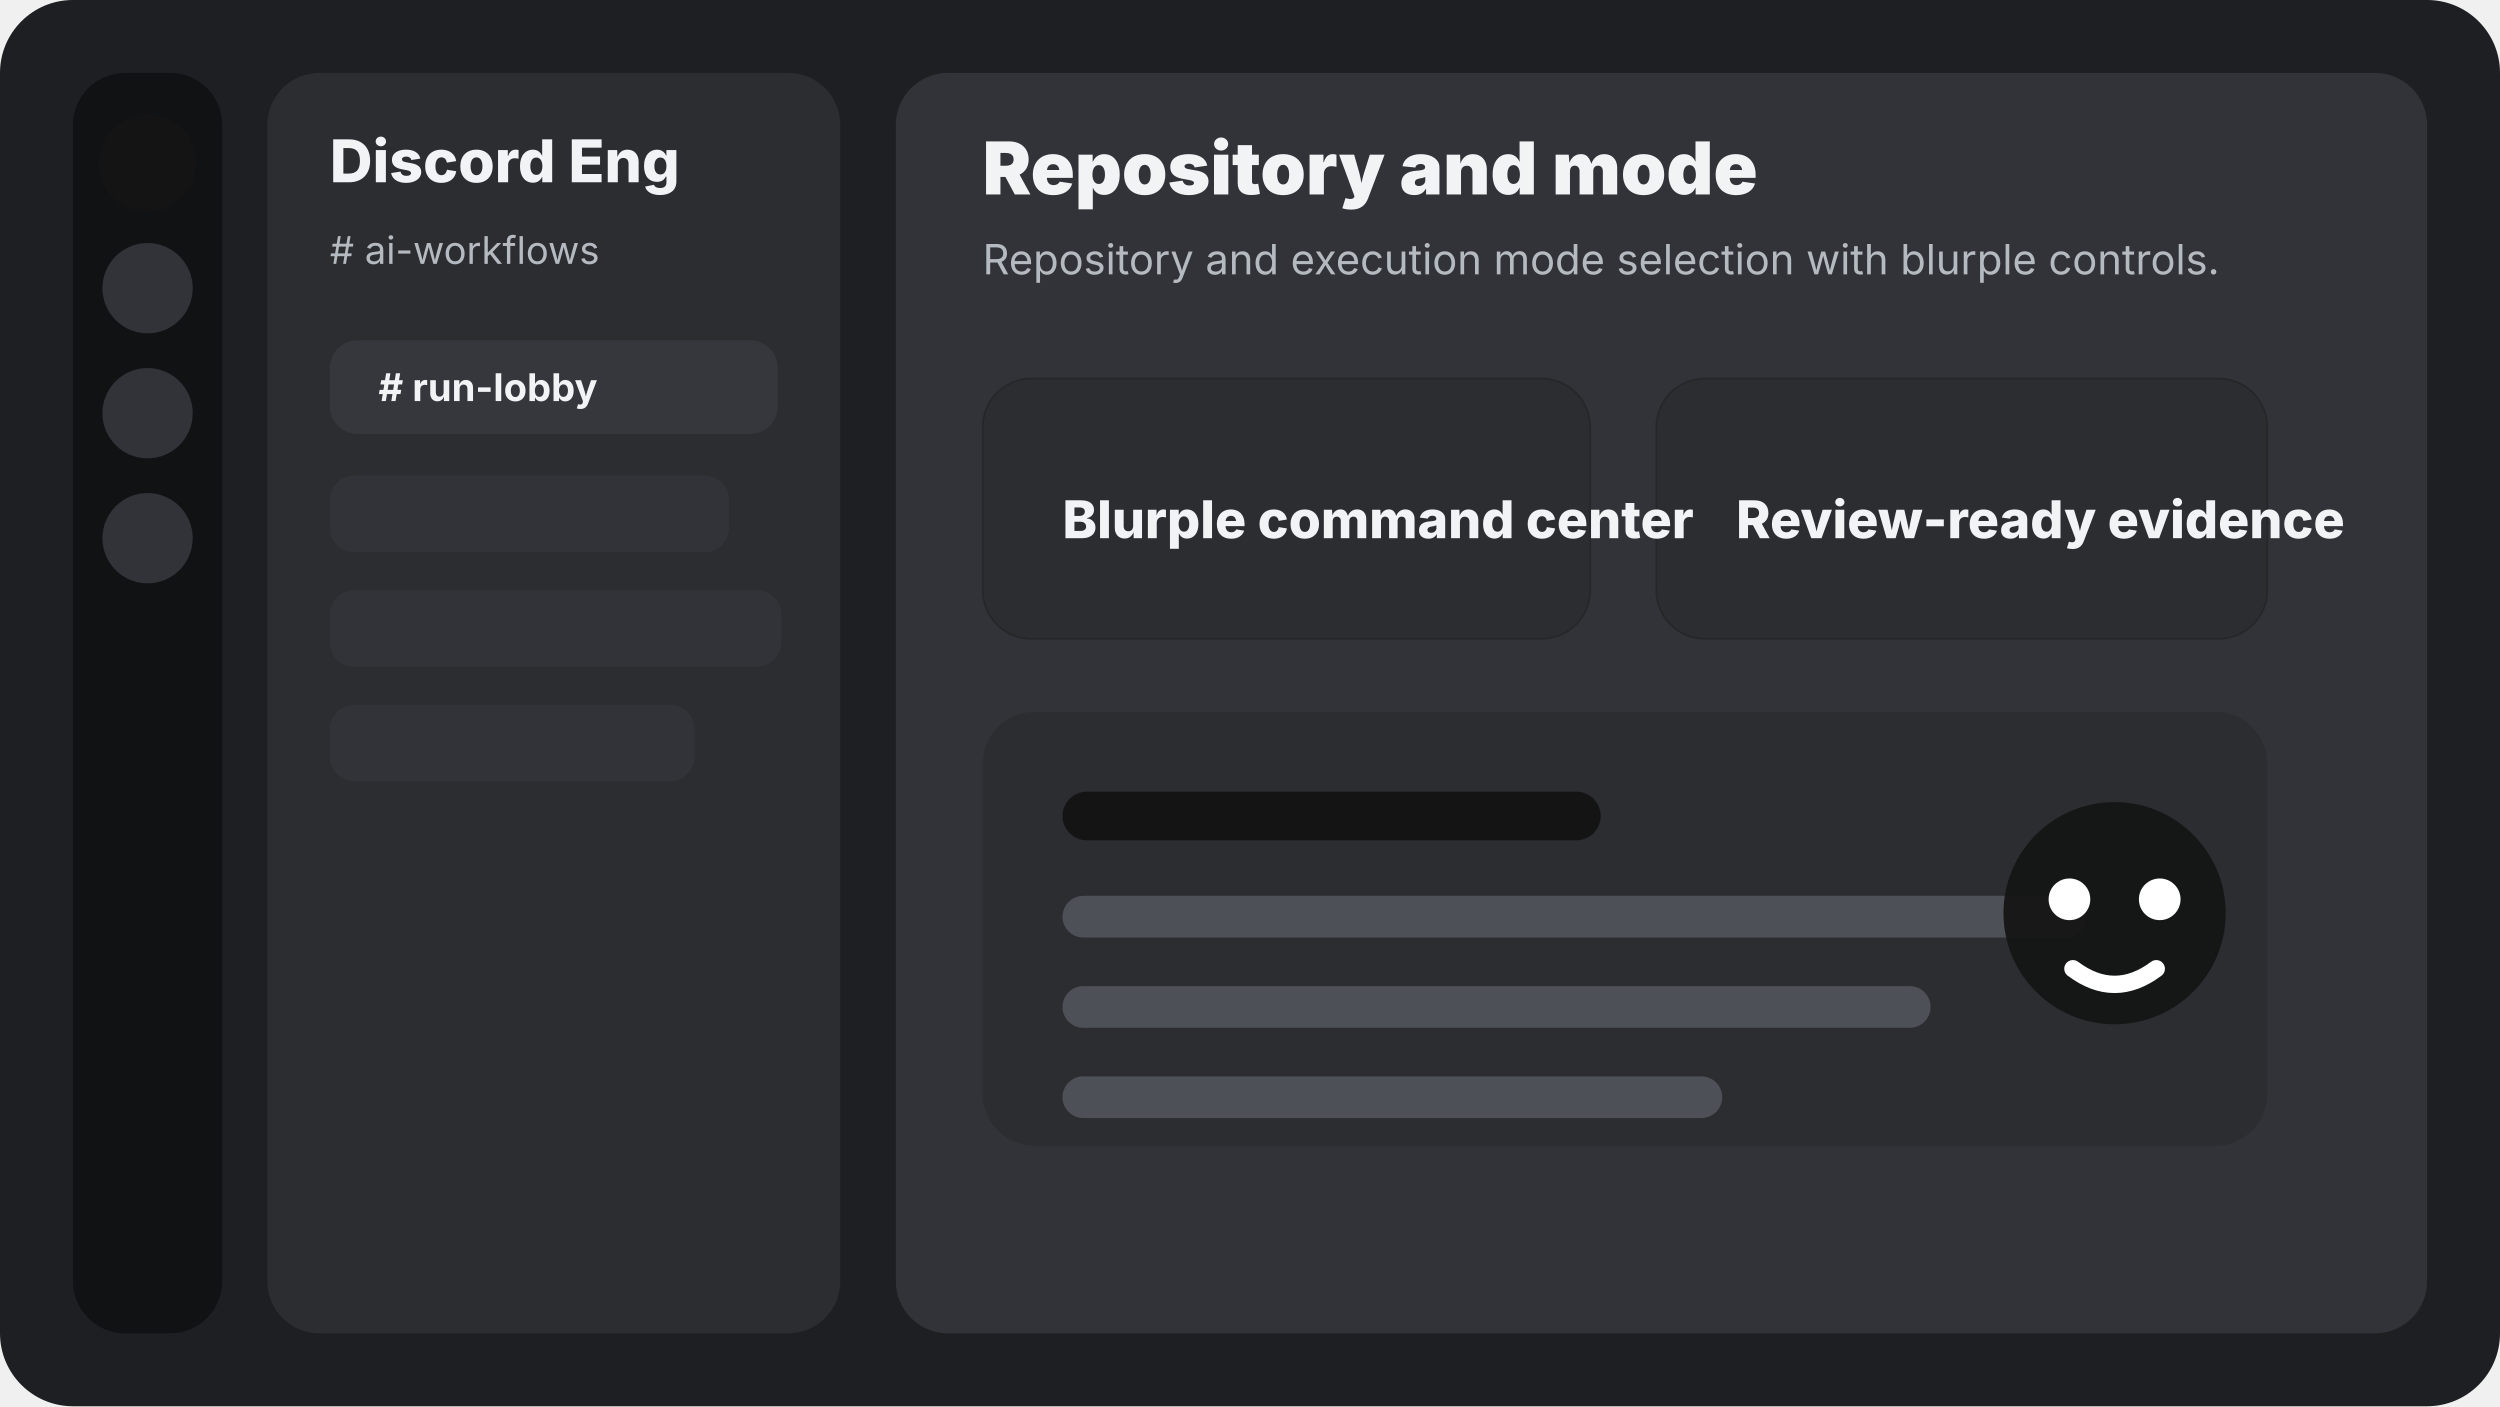
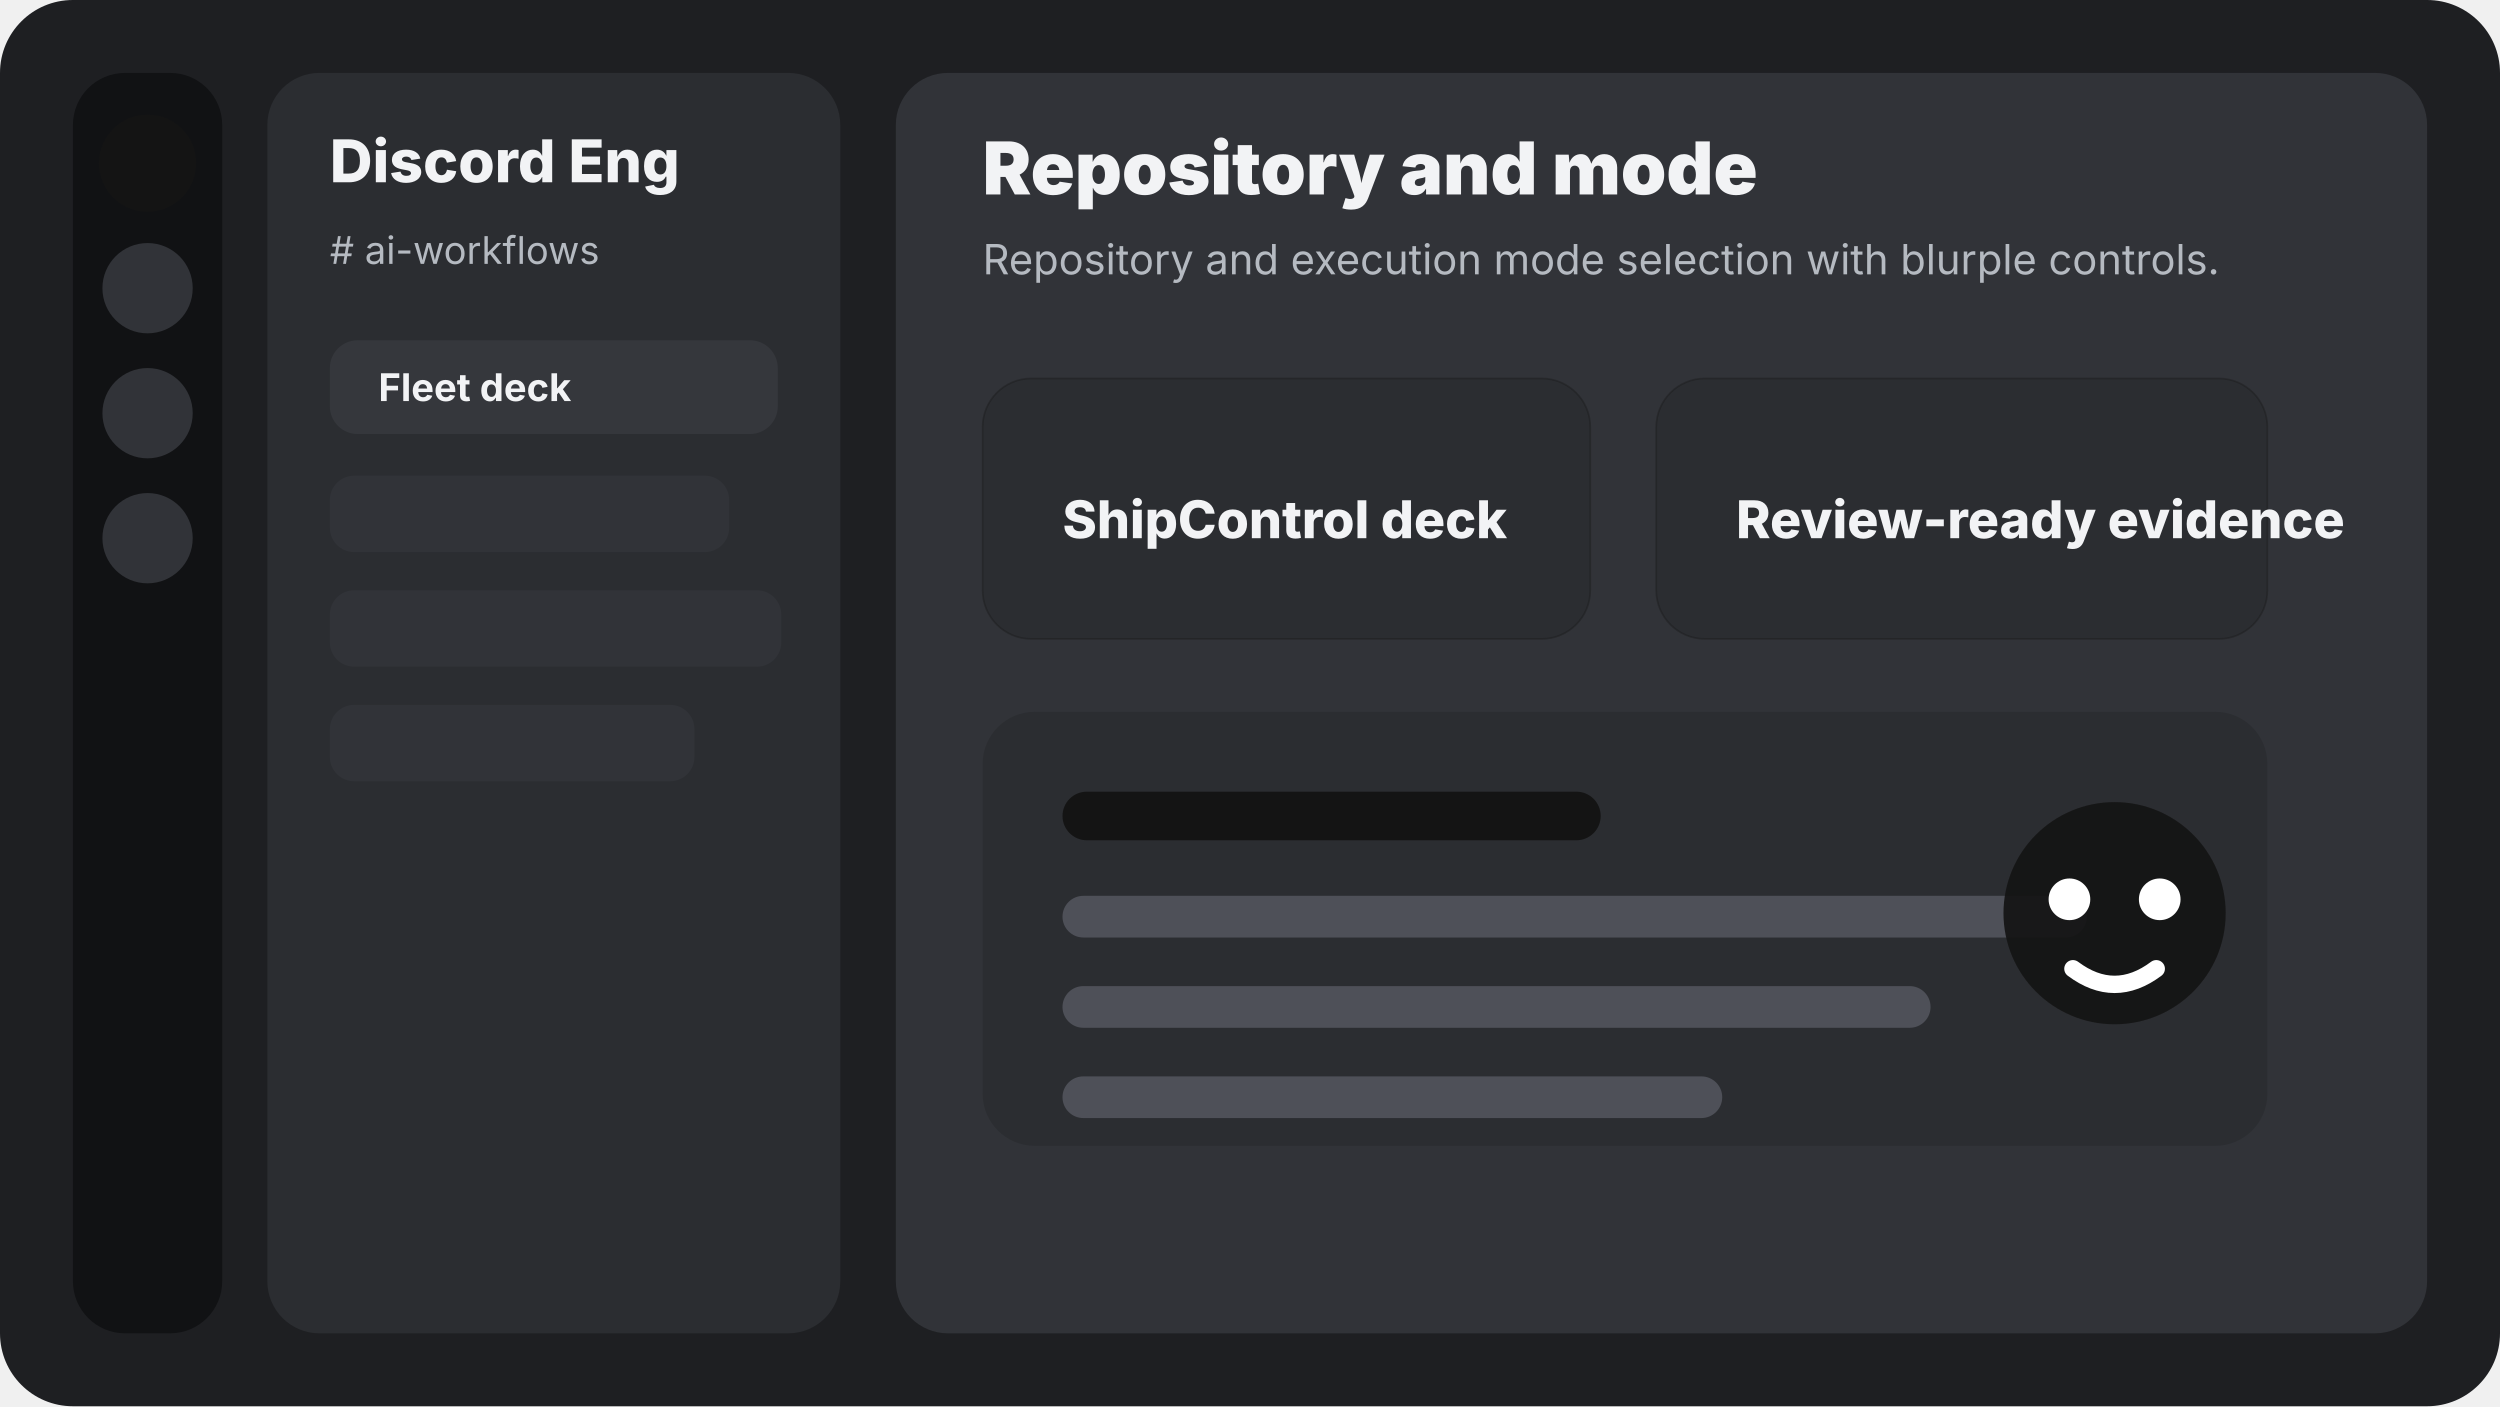
<svg xmlns="http://www.w3.org/2000/svg" viewBox="0 0 1440 810" role="img" aria-labelledby="title desc">
  <rect width="1440" height="810" rx="42" fill="#1e1f22" />
  <rect x="42" y="42" width="86" height="726" rx="30" fill="#111214" />
  <circle cx="85" cy="94" r="28" fill="#141414" />
  <circle cx="85" cy="166" r="26" fill="#313338" />
  <circle cx="85" cy="238" r="26" fill="#313338" />
  <circle cx="85" cy="310" r="26" fill="#313338" />
  <rect x="154" y="42" width="330" height="726" rx="30" fill="#2b2d31" />
  <text x="190" y="105" fill="#f2f3f5" font-family="Inter, Arial, sans-serif" font-size="34" font-weight="800">Discord Eng</text>
  <text x="190" y="152" fill="#b5bac1" font-family="Inter, Arial, sans-serif" font-size="22"># ai-workflows</text>
  <rect x="190" y="196" width="258" height="54" rx="16" fill="#35373c" />
-   <text x="218" y="231" fill="#f2f3f5" font-family="Inter, Arial, sans-serif" font-size="22" font-weight="700"># run-lobby</text>
+   <text x="218" y="231" fill="#f2f3f5" font-family="Inter, Arial, sans-serif" font-size="22" font-weight="700">Fleet deck</text>
  <rect x="190" y="274" width="230" height="44" rx="14" fill="#313338" />
  <rect x="190" y="340" width="260" height="44" rx="14" fill="#313338" />
  <rect x="190" y="406" width="210" height="44" rx="14" fill="#313338" />
  <rect x="516" y="42" width="882" height="726" rx="30" fill="#313338" />
  <text x="566" y="112" fill="#f2f3f5" font-family="Inter, Arial, sans-serif" font-size="42" font-weight="850">Repository and mode</text>
  <text x="566" y="158" fill="#b5bac1" font-family="Inter, Arial, sans-serif" font-size="24">Repository and execution mode selection with blurple controls.</text>
  <rect x="566" y="218" width="350" height="150" rx="28" fill="#2b2d31" stroke="#141414" stroke-opacity=".35" />
  <rect x="954" y="218" width="352" height="150" rx="28" fill="#2b2d31" stroke="#141414" stroke-opacity=".35" />
  <rect x="566" y="410" width="740" height="250" rx="30" fill="#2b2d31" />
  <rect x="612" y="456" width="310" height="28" rx="14" fill="#141414" />
  <rect x="612" y="516" width="590" height="24" rx="12" fill="#4e5058" />
  <rect x="612" y="568" width="500" height="24" rx="12" fill="#4e5058" />
  <rect x="612" y="620" width="380" height="24" rx="12" fill="#4e5058" />
  <circle cx="1218" cy="526" r="64" fill="#141414" opacity=".92" />
  <circle cx="1192" cy="518" r="12" fill="#fff" />
  <circle cx="1244" cy="518" r="12" fill="#fff" />
  <path d="M1194 558c16 12 32 12 48 0" fill="none" stroke="#fff" stroke-width="10" stroke-linecap="round" />
-   <text x="612" y="310" fill="#f2f3f5" font-family="Inter, Arial, sans-serif" font-size="30" font-weight="800">Blurple command center</text>
+   <text x="612" y="310" fill="#f2f3f5" font-family="Inter, Arial, sans-serif" font-size="30" font-weight="800">ShipControl deck</text>
  <text x="1000" y="310" fill="#f2f3f5" font-family="Inter, Arial, sans-serif" font-size="30" font-weight="800">Review-ready evidence</text>
</svg>
